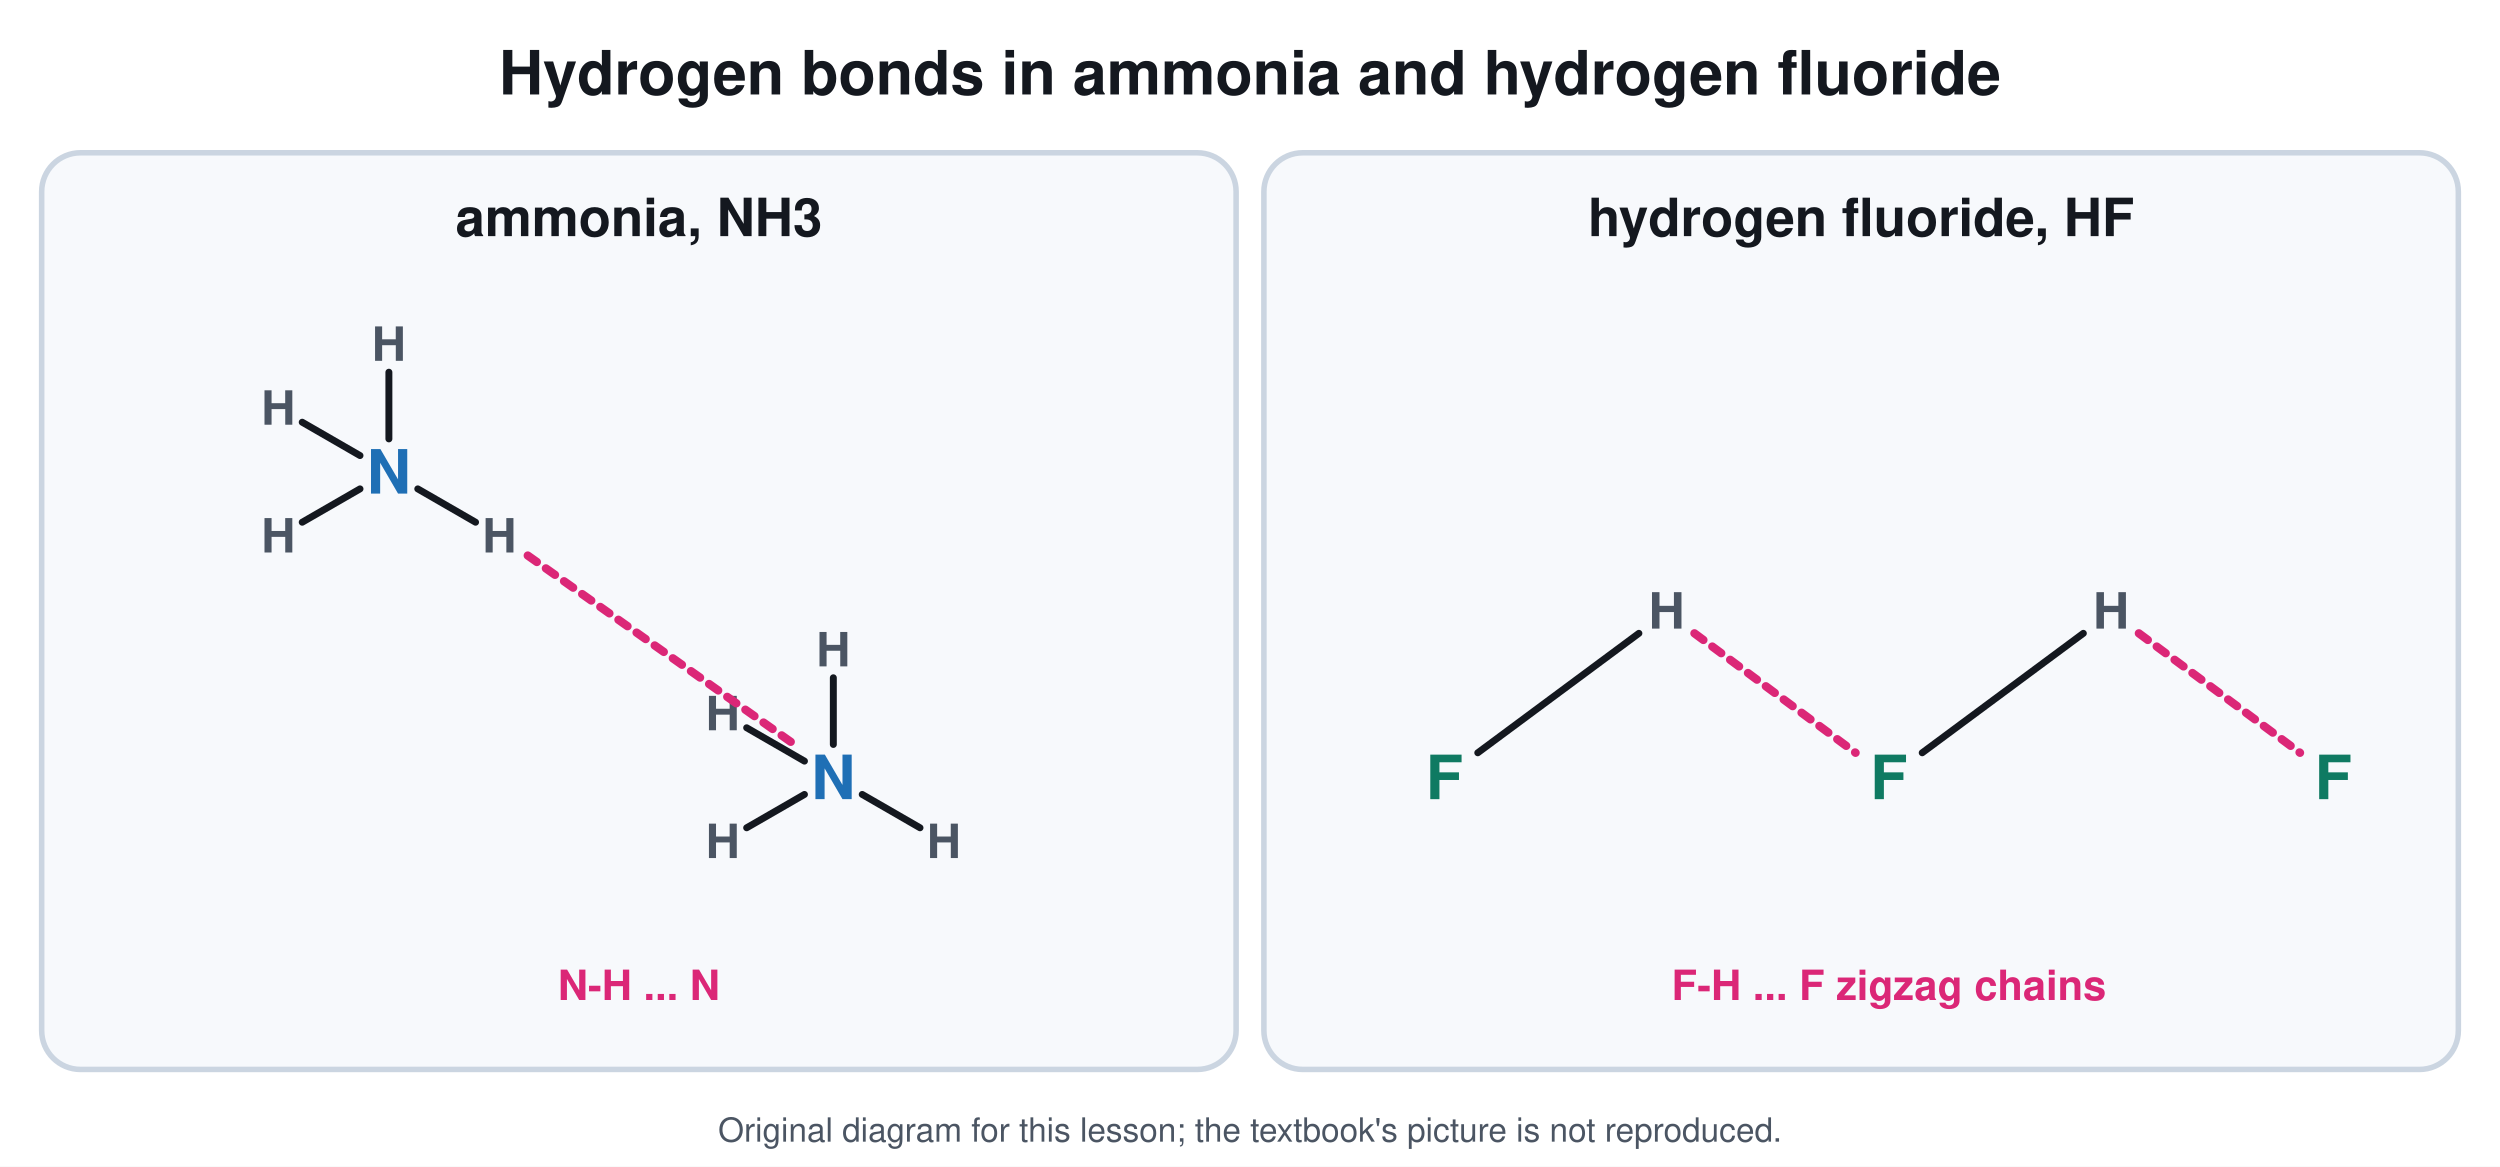
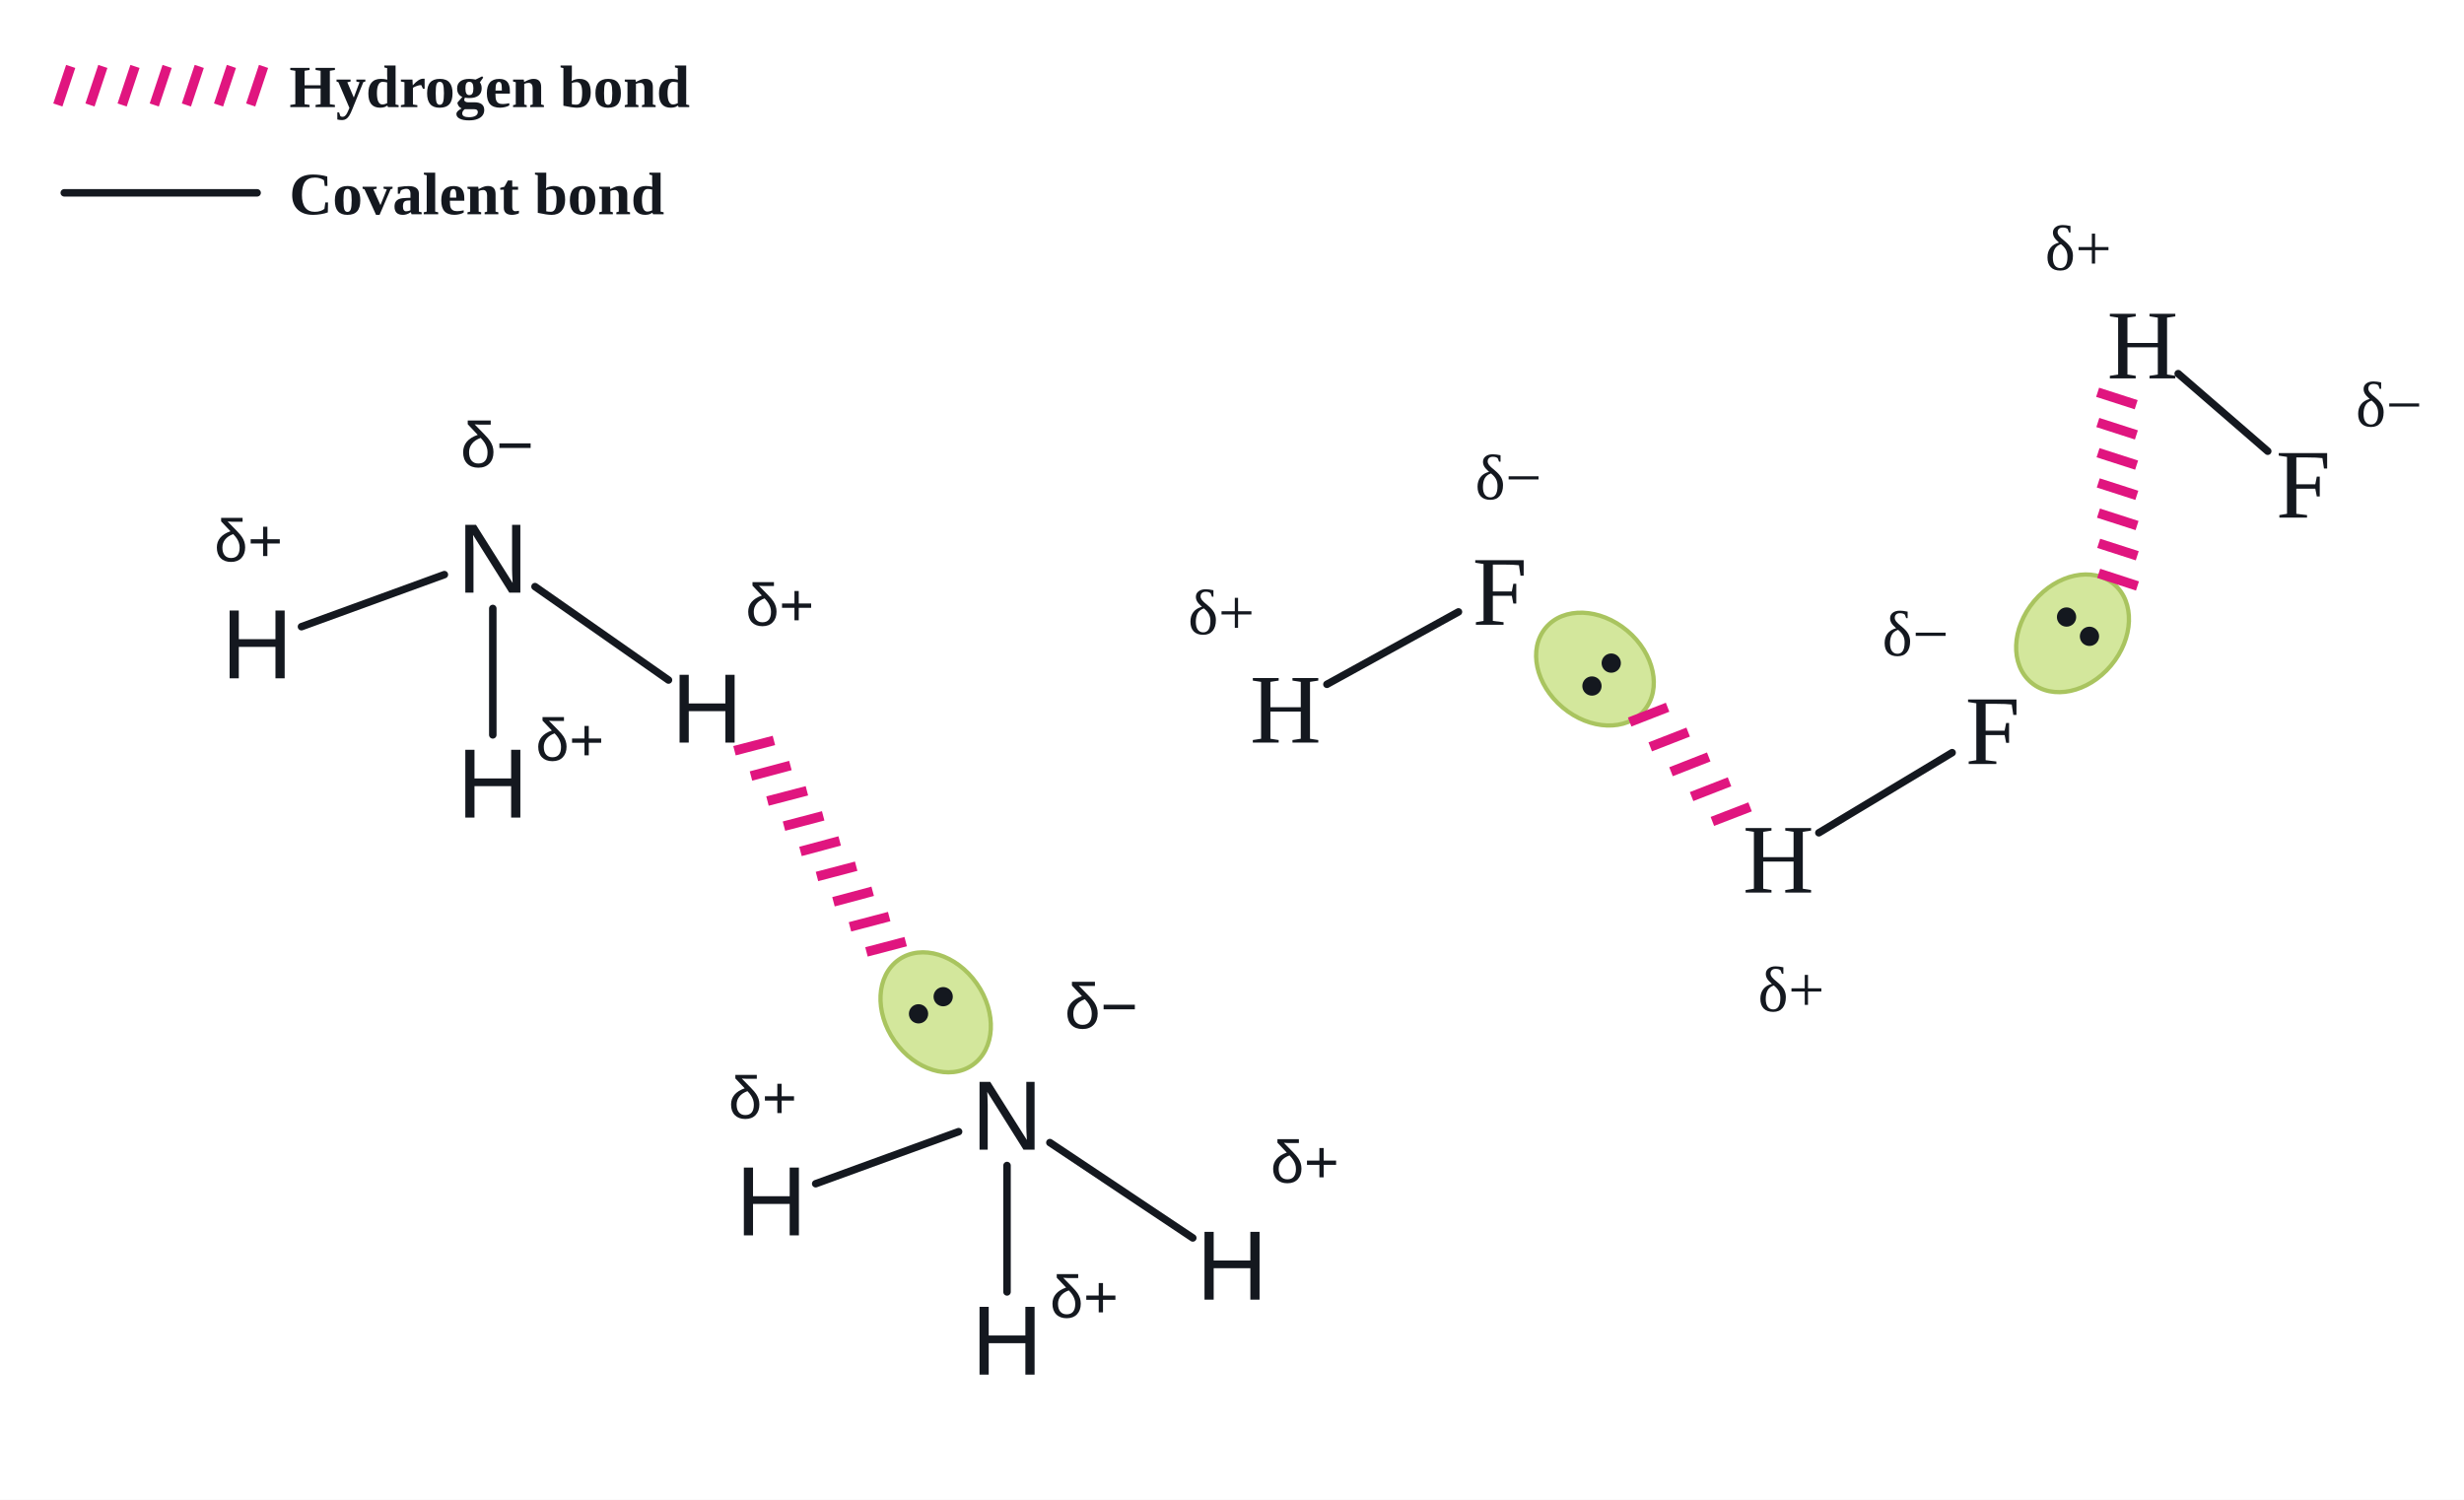
- <svg xmlns="http://www.w3.org/2000/svg" viewBox="0 0 900 420" font-family="Segoe UI, Helvetica, Arial, sans-serif">
-   <rect width="900" height="420" fill="#ffffff" />
-   <text x="450.0" y="34.0" font-size="22" fill="#14181f" text-anchor="middle" font-weight="700">Hydrogen bonds in ammonia and hydrogen fluoride</text>
-   <rect x="15.0" y="55.0" width="430.0" height="330.0" rx="14" stroke="#cbd5e1" stroke-width="2" fill="#f7f9fc" />
-   <text x="230.0" y="85.0" font-size="19" fill="#14181f" text-anchor="middle" font-weight="700">ammonia, NH3</text>
-   <rect x="455.0" y="55.0" width="430.0" height="330.0" rx="14" stroke="#cbd5e1" stroke-width="2" fill="#f7f9fc" />
-   <text x="670.0" y="85.0" font-size="19" fill="#14181f" text-anchor="middle" font-weight="700">hydrogen fluoride, HF</text>
-   <text x="140.0" y="177.7" font-size="22" fill="#1f6fb5" text-anchor="middle" font-weight="700">N</text>
-   <line x1="129.6" y1="176.0" x2="108.8" y2="188.0" stroke="#14181f" stroke-width="2.5" stroke-linecap="round" />
-   <text x="100.2" y="198.9" font-size="17" fill="#4b5563" text-anchor="middle" font-weight="700">H</text>
-   <line x1="129.6" y1="164.0" x2="108.8" y2="152.0" stroke="#14181f" stroke-width="2.5" stroke-linecap="round" />
-   <text x="100.2" y="152.9" font-size="17" fill="#4b5563" text-anchor="middle" font-weight="700">H</text>
-   <line x1="140.0" y1="158.0" x2="140.0" y2="134.0" stroke="#14181f" stroke-width="2.5" stroke-linecap="round" />
-   <text x="140.0" y="129.9" font-size="17" fill="#4b5563" text-anchor="middle" font-weight="700">H</text>
-   <line x1="150.4" y1="176.0" x2="171.2" y2="188.0" stroke="#14181f" stroke-width="2.5" stroke-linecap="round" />
-   <text x="179.8" y="198.9" font-size="17" fill="#4b5563" text-anchor="middle" font-weight="700">H</text>
-   <text x="300.0" y="287.7" font-size="22" fill="#1f6fb5" text-anchor="middle" font-weight="700">N</text>
-   <line x1="289.6" y1="286.0" x2="268.8" y2="298.0" stroke="#14181f" stroke-width="2.5" stroke-linecap="round" />
-   <text x="260.2" y="308.9" font-size="17" fill="#4b5563" text-anchor="middle" font-weight="700">H</text>
-   <line x1="289.6" y1="274.0" x2="268.8" y2="262.0" stroke="#14181f" stroke-width="2.5" stroke-linecap="round" />
-   <text x="260.2" y="262.9" font-size="17" fill="#4b5563" text-anchor="middle" font-weight="700">H</text>
-   <line x1="300.0" y1="268.0" x2="300.0" y2="244.0" stroke="#14181f" stroke-width="2.5" stroke-linecap="round" />
-   <text x="300.0" y="239.9" font-size="17" fill="#4b5563" text-anchor="middle" font-weight="700">H</text>
-   <line x1="310.4" y1="286.0" x2="331.2" y2="298.0" stroke="#14181f" stroke-width="2.5" stroke-linecap="round" />
-   <text x="339.8" y="308.9" font-size="17" fill="#4b5563" text-anchor="middle" font-weight="700">H</text>
-   <line x1="190.0" y1="200.0" x2="286.0" y2="268.0" stroke="#db2777" stroke-width="3" stroke-linecap="round" stroke-dasharray="4 4" />
-   <text x="230.0" y="360.0" font-size="15" fill="#db2777" text-anchor="middle" font-weight="700">N-H ... N</text>
-   <text x="520.0" y="287.7" font-size="22" fill="#0f7a62" text-anchor="middle" font-weight="700">F</text>
-   <text x="600.0" y="226.3" font-size="18" fill="#4b5563" text-anchor="middle" font-weight="700">H</text>
-   <text x="680.0" y="287.7" font-size="22" fill="#0f7a62" text-anchor="middle" font-weight="700">F</text>
-   <text x="760.0" y="226.3" font-size="18" fill="#4b5563" text-anchor="middle" font-weight="700">H</text>
-   <text x="840.0" y="287.7" font-size="22" fill="#0f7a62" text-anchor="middle" font-weight="700">F</text>
-   <line x1="532.0" y1="271.0" x2="590.0" y2="228.0" stroke="#14181f" stroke-width="2.5" stroke-linecap="round" />
-   <line x1="610.0" y1="228.0" x2="668.0" y2="271.0" stroke="#db2777" stroke-width="3" stroke-linecap="round" stroke-dasharray="4 4" />
-   <line x1="692.0" y1="271.0" x2="750.0" y2="228.0" stroke="#14181f" stroke-width="2.5" stroke-linecap="round" />
-   <line x1="770.0" y1="228.0" x2="828.0" y2="271.0" stroke="#db2777" stroke-width="3" stroke-linecap="round" stroke-dasharray="4 4" />
-   <text x="680.0" y="360.0" font-size="15" fill="#db2777" text-anchor="middle" font-weight="700">F-H ... F zigzag chains</text>
-   <text x="450.0" y="411" font-size="12" fill="#4b5563" text-anchor="middle">Original diagram for this lesson; the textbook's picture is not reproduced.</text>
+ <svg xmlns="http://www.w3.org/2000/svg" viewBox="0 0 1150 700" font-family="Times New Roman, Georgia, serif">
+   <rect width="1150" height="700" fill="#ffffff" />
+   <line x1="27.0" y1="49.0" x2="33.0" y2="31.0" stroke="#e0157f" stroke-width="4.5" stroke-linecap="butt" />
+   <line x1="42.0" y1="49.0" x2="48.0" y2="31.0" stroke="#e0157f" stroke-width="4.5" stroke-linecap="butt" />
+   <line x1="57.0" y1="49.0" x2="63.0" y2="31.0" stroke="#e0157f" stroke-width="4.5" stroke-linecap="butt" />
+   <line x1="72.0" y1="49.0" x2="78.0" y2="31.0" stroke="#e0157f" stroke-width="4.5" stroke-linecap="butt" />
+   <line x1="87.0" y1="49.0" x2="93.0" y2="31.0" stroke="#e0157f" stroke-width="4.5" stroke-linecap="butt" />
+   <line x1="102.0" y1="49.0" x2="108.0" y2="31.0" stroke="#e0157f" stroke-width="4.5" stroke-linecap="butt" />
+   <line x1="117.0" y1="49.0" x2="123.0" y2="31.0" stroke="#e0157f" stroke-width="4.5" stroke-linecap="butt" />
+   <text x="135.0" y="50.0" font-size="28" fill="#14181f" text-anchor="start" font-weight="700">
+     <tspan>Hydrogen bond</tspan>
+   </text>
+   <line x1="30.0" y1="90.0" x2="120.0" y2="90.0" stroke="#14181f" stroke-width="3.5" stroke-linecap="round" />
+   <text x="135.0" y="100.0" font-size="28" fill="#14181f" text-anchor="start" font-weight="700">
+     <tspan>Covalent bond</tspan>
+   </text>
+   <text x="230.0" y="276.6" font-size="46" fill="#14181f" text-anchor="middle" font-weight="400" font-family="Arial, Helvetica, sans-serif">
+     <tspan>N</tspan>
+   </text>
+   <text x="120.0" y="316.6" font-size="46" fill="#14181f" text-anchor="middle" font-weight="400" font-family="Arial, Helvetica, sans-serif">
+     <tspan>H</tspan>
+   </text>
+   <line x1="207.4" y1="268.2" x2="140.7" y2="292.5" stroke="#14181f" stroke-width="3.5" stroke-linecap="round" />
+   <text x="230.0" y="381.6" font-size="46" fill="#14181f" text-anchor="middle" font-weight="400" font-family="Arial, Helvetica, sans-serif">
+     <tspan>H</tspan>
+   </text>
+   <line x1="230.0" y1="284.0" x2="230.0" y2="343.0" stroke="#14181f" stroke-width="3.5" stroke-linecap="round" />
+   <text x="330.0" y="346.6" font-size="46" fill="#14181f" text-anchor="middle" font-weight="400" font-family="Arial, Helvetica, sans-serif">
+     <tspan>H</tspan>
+   </text>
+   <line x1="249.7" y1="273.8" x2="312.0" y2="317.4" stroke="#14181f" stroke-width="3.5" stroke-linecap="round" />
+   <text x="232.0" y="218.0" font-size="30" fill="#14181f" text-anchor="middle" font-weight="400" font-family="Arial, Helvetica, sans-serif">
+     <tspan>δ−</tspan>
+   </text>
+   <text x="116.0" y="262.0" font-size="28" fill="#14181f" text-anchor="middle" font-weight="400" font-family="Arial, Helvetica, sans-serif">
+     <tspan>δ+</tspan>
+   </text>
+   <text x="266.0" y="355.0" font-size="28" fill="#14181f" text-anchor="middle" font-weight="400" font-family="Arial, Helvetica, sans-serif">
+     <tspan>δ+</tspan>
+   </text>
+   <text x="364.0" y="292.0" font-size="28" fill="#14181f" text-anchor="middle" font-weight="400" font-family="Arial, Helvetica, sans-serif">
+     <tspan>δ+</tspan>
+   </text>
+   <text x="470.0" y="536.6" font-size="46" fill="#14181f" text-anchor="middle" font-weight="400" font-family="Arial, Helvetica, sans-serif">
+     <tspan>N</tspan>
+   </text>
+   <text x="360.0" y="576.6" font-size="46" fill="#14181f" text-anchor="middle" font-weight="400" font-family="Arial, Helvetica, sans-serif">
+     <tspan>H</tspan>
+   </text>
+   <line x1="447.4" y1="528.2" x2="380.7" y2="552.5" stroke="#14181f" stroke-width="3.5" stroke-linecap="round" />
+   <text x="470.0" y="641.6" font-size="46" fill="#14181f" text-anchor="middle" font-weight="400" font-family="Arial, Helvetica, sans-serif">
+     <tspan>H</tspan>
+   </text>
+   <line x1="470.0" y1="544.0" x2="470.0" y2="603.0" stroke="#14181f" stroke-width="3.5" stroke-linecap="round" />
+   <text x="575.0" y="606.6" font-size="46" fill="#14181f" text-anchor="middle" font-weight="400" font-family="Arial, Helvetica, sans-serif">
+     <tspan>H</tspan>
+   </text>
+   <line x1="490.0" y1="533.3" x2="556.7" y2="577.8" stroke="#14181f" stroke-width="3.5" stroke-linecap="round" />
+   <text x="514.0" y="480.0" font-size="30" fill="#14181f" text-anchor="middle" font-weight="400" font-family="Arial, Helvetica, sans-serif">
+     <tspan>δ−</tspan>
+   </text>
+   <ellipse cx="436.7" cy="472.5" rx="30.0" ry="23.4" stroke="#a9c45f" stroke-width="2" fill="#d3e79c" transform="rotate(-125 436.7 472.5)" />
+   <circle cx="428.7" cy="473.2" r="4.5" stroke="none" stroke-width="0" fill="#14181f" />
+   <circle cx="440.2" cy="465.2" r="4.5" stroke="none" stroke-width="0" fill="#14181f" />
+   <text x="356.0" y="522.0" font-size="28" fill="#14181f" text-anchor="middle" font-weight="400" font-family="Arial, Helvetica, sans-serif">
+     <tspan>δ+</tspan>
+   </text>
+   <text x="506.0" y="615.0" font-size="28" fill="#14181f" text-anchor="middle" font-weight="400" font-family="Arial, Helvetica, sans-serif">
+     <tspan>δ+</tspan>
+   </text>
+   <text x="609.0" y="552.0" font-size="28" fill="#14181f" text-anchor="middle" font-weight="400" font-family="Arial, Helvetica, sans-serif">
+     <tspan>δ+</tspan>
+   </text>
+   <line x1="342.8" y1="350.4" x2="361.2" y2="345.6" stroke="#e0157f" stroke-width="4.5" stroke-linecap="butt" />
+   <line x1="350.5" y1="362.2" x2="368.9" y2="357.3" stroke="#e0157f" stroke-width="4.5" stroke-linecap="butt" />
+   <line x1="358.2" y1="373.9" x2="376.6" y2="369.1" stroke="#e0157f" stroke-width="4.5" stroke-linecap="butt" />
+   <line x1="365.9" y1="385.6" x2="384.2" y2="380.8" stroke="#e0157f" stroke-width="4.5" stroke-linecap="butt" />
+   <line x1="373.6" y1="397.4" x2="391.9" y2="392.5" stroke="#e0157f" stroke-width="4.5" stroke-linecap="butt" />
+   <line x1="381.3" y1="409.1" x2="399.6" y2="404.3" stroke="#e0157f" stroke-width="4.5" stroke-linecap="butt" />
+   <line x1="389.0" y1="420.9" x2="407.3" y2="416.0" stroke="#e0157f" stroke-width="4.5" stroke-linecap="butt" />
+   <line x1="396.7" y1="432.6" x2="415.0" y2="427.8" stroke="#e0157f" stroke-width="4.5" stroke-linecap="butt" />
+   <line x1="404.4" y1="444.3" x2="422.7" y2="439.5" stroke="#e0157f" stroke-width="4.5" stroke-linecap="butt" />
+   <text x="600.0" y="346.6" font-size="46" fill="#14181f" text-anchor="middle" font-weight="400" font-family="Times New Roman, Georgia, serif">
+     <tspan>H</tspan>
+   </text>
+   <text x="700.0" y="291.6" font-size="46" fill="#14181f" text-anchor="middle" font-weight="400" font-family="Times New Roman, Georgia, serif">
+     <tspan>F</tspan>
+   </text>
+   <line x1="619.3" y1="319.4" x2="680.7" y2="285.6" stroke="#14181f" stroke-width="3.5" stroke-linecap="round" />
+   <text x="570.0" y="296.0" font-size="30" fill="#14181f" text-anchor="middle" font-weight="400" font-family="Times New Roman, Georgia, serif">
+     <tspan>δ+</tspan>
+   </text>
+   <text x="830.0" y="416.6" font-size="46" fill="#14181f" text-anchor="middle" font-weight="400" font-family="Times New Roman, Georgia, serif">
+     <tspan>H</tspan>
+   </text>
+   <text x="930.0" y="356.6" font-size="46" fill="#14181f" text-anchor="middle" font-weight="400" font-family="Times New Roman, Georgia, serif">
+     <tspan>F</tspan>
+   </text>
+   <line x1="848.9" y1="388.7" x2="911.1" y2="351.3" stroke="#14181f" stroke-width="3.5" stroke-linecap="round" />
+   <text x="836.0" y="472.0" font-size="30" fill="#14181f" text-anchor="middle" font-weight="400" font-family="Times New Roman, Georgia, serif">
+     <tspan>δ+</tspan>
+   </text>
+   <text x="1000.0" y="176.6" font-size="46" fill="#14181f" text-anchor="middle" font-weight="400" font-family="Times New Roman, Georgia, serif">
+     <tspan>H</tspan>
+   </text>
+   <text x="1075.0" y="241.6" font-size="46" fill="#14181f" text-anchor="middle" font-weight="400" font-family="Times New Roman, Georgia, serif">
+     <tspan>F</tspan>
+   </text>
+   <line x1="1016.6" y1="174.4" x2="1058.4" y2="210.6" stroke="#14181f" stroke-width="3.5" stroke-linecap="round" />
+   <text x="970.0" y="126.0" font-size="30" fill="#14181f" text-anchor="middle" font-weight="400" font-family="Times New Roman, Georgia, serif">
+     <tspan>δ+</tspan>
+   </text>
+   <text x="704.0" y="233.0" font-size="30" fill="#14181f" text-anchor="middle" font-weight="400" font-family="Times New Roman, Georgia, serif">
+     <tspan>δ−</tspan>
+   </text>
+   <text x="894.0" y="306.0" font-size="30" fill="#14181f" text-anchor="middle" font-weight="400" font-family="Times New Roman, Georgia, serif">
+     <tspan>δ−</tspan>
+   </text>
+   <text x="1115.0" y="199.0" font-size="30" fill="#14181f" text-anchor="middle" font-weight="400" font-family="Times New Roman, Georgia, serif">
+     <tspan>δ−</tspan>
+   </text>
+   <ellipse cx="744.4" cy="312.3" rx="30.0" ry="23.4" stroke="#a9c45f" stroke-width="2" fill="#d3e79c" transform="rotate(40 744.4 312.3)" />
+   <circle cx="752.0" cy="309.5" r="4.5" stroke="none" stroke-width="0" fill="#14181f" />
+   <circle cx="743.0" cy="320.2" r="4.5" stroke="none" stroke-width="0" fill="#14181f" />
+   <line x1="760.6" y1="337.0" x2="778.3" y2="330.1" stroke="#e0157f" stroke-width="4.5" stroke-linecap="butt" />
+   <line x1="770.2" y1="348.6" x2="787.9" y2="341.7" stroke="#e0157f" stroke-width="4.5" stroke-linecap="butt" />
+   <line x1="779.9" y1="360.2" x2="797.5" y2="353.3" stroke="#e0157f" stroke-width="4.5" stroke-linecap="butt" />
+   <line x1="789.5" y1="371.8" x2="807.2" y2="364.9" stroke="#e0157f" stroke-width="4.5" stroke-linecap="butt" />
+   <line x1="799.2" y1="383.4" x2="816.8" y2="376.6" stroke="#e0157f" stroke-width="4.5" stroke-linecap="butt" />
+   <ellipse cx="967.3" cy="295.6" rx="30.0" ry="23.4" stroke="#a9c45f" stroke-width="2" fill="#d3e79c" transform="rotate(-50 967.3 295.6)" />
+   <circle cx="964.5" cy="288.0" r="4.5" stroke="none" stroke-width="0" fill="#14181f" />
+   <circle cx="975.2" cy="297.0" r="4.5" stroke="none" stroke-width="0" fill="#14181f" />
+   <line x1="997.6" y1="273.5" x2="979.5" y2="267.6" stroke="#e0157f" stroke-width="4.5" stroke-linecap="butt" />
+   <line x1="997.5" y1="259.4" x2="979.5" y2="253.6" stroke="#e0157f" stroke-width="4.5" stroke-linecap="butt" />
+   <line x1="997.4" y1="245.3" x2="979.4" y2="239.5" stroke="#e0157f" stroke-width="4.5" stroke-linecap="butt" />
+   <line x1="997.3" y1="231.2" x2="979.3" y2="225.4" stroke="#e0157f" stroke-width="4.5" stroke-linecap="butt" />
+   <line x1="997.2" y1="217.1" x2="979.2" y2="211.3" stroke="#e0157f" stroke-width="4.5" stroke-linecap="butt" />
+   <line x1="997.1" y1="203.0" x2="979.1" y2="197.2" stroke="#e0157f" stroke-width="4.5" stroke-linecap="butt" />
+   <line x1="997.0" y1="188.9" x2="979.0" y2="183.1" stroke="#e0157f" stroke-width="4.5" stroke-linecap="butt" />
</svg>
